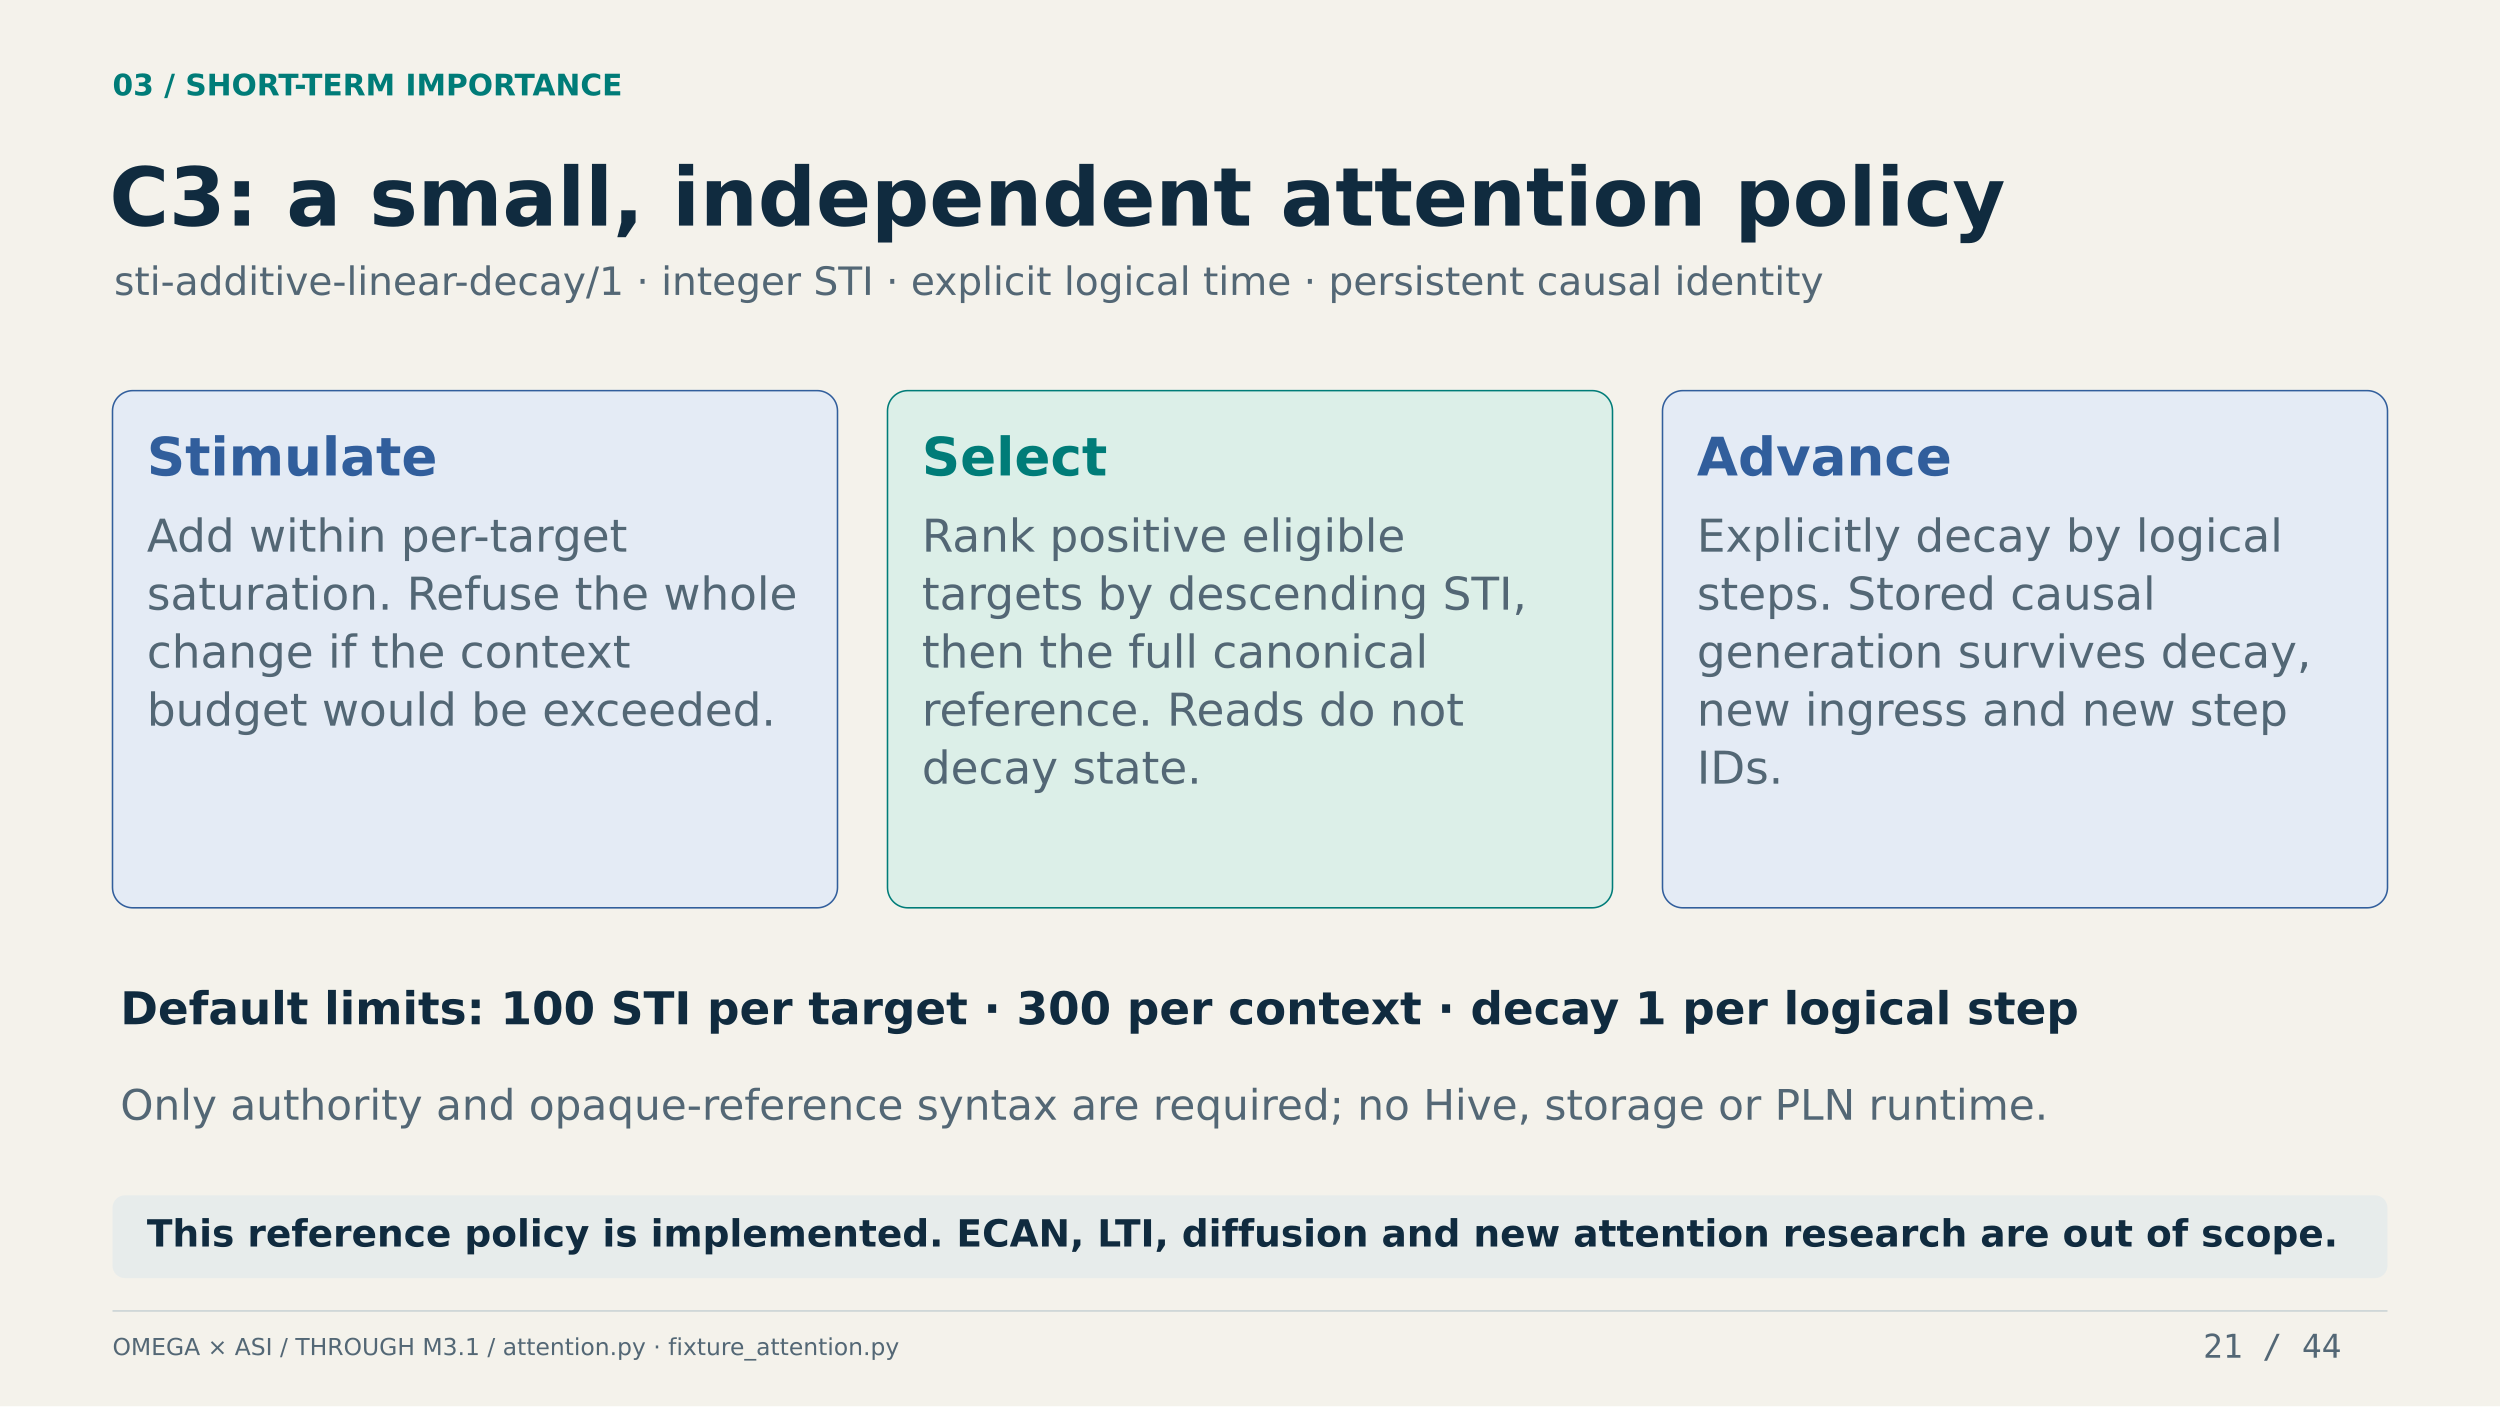
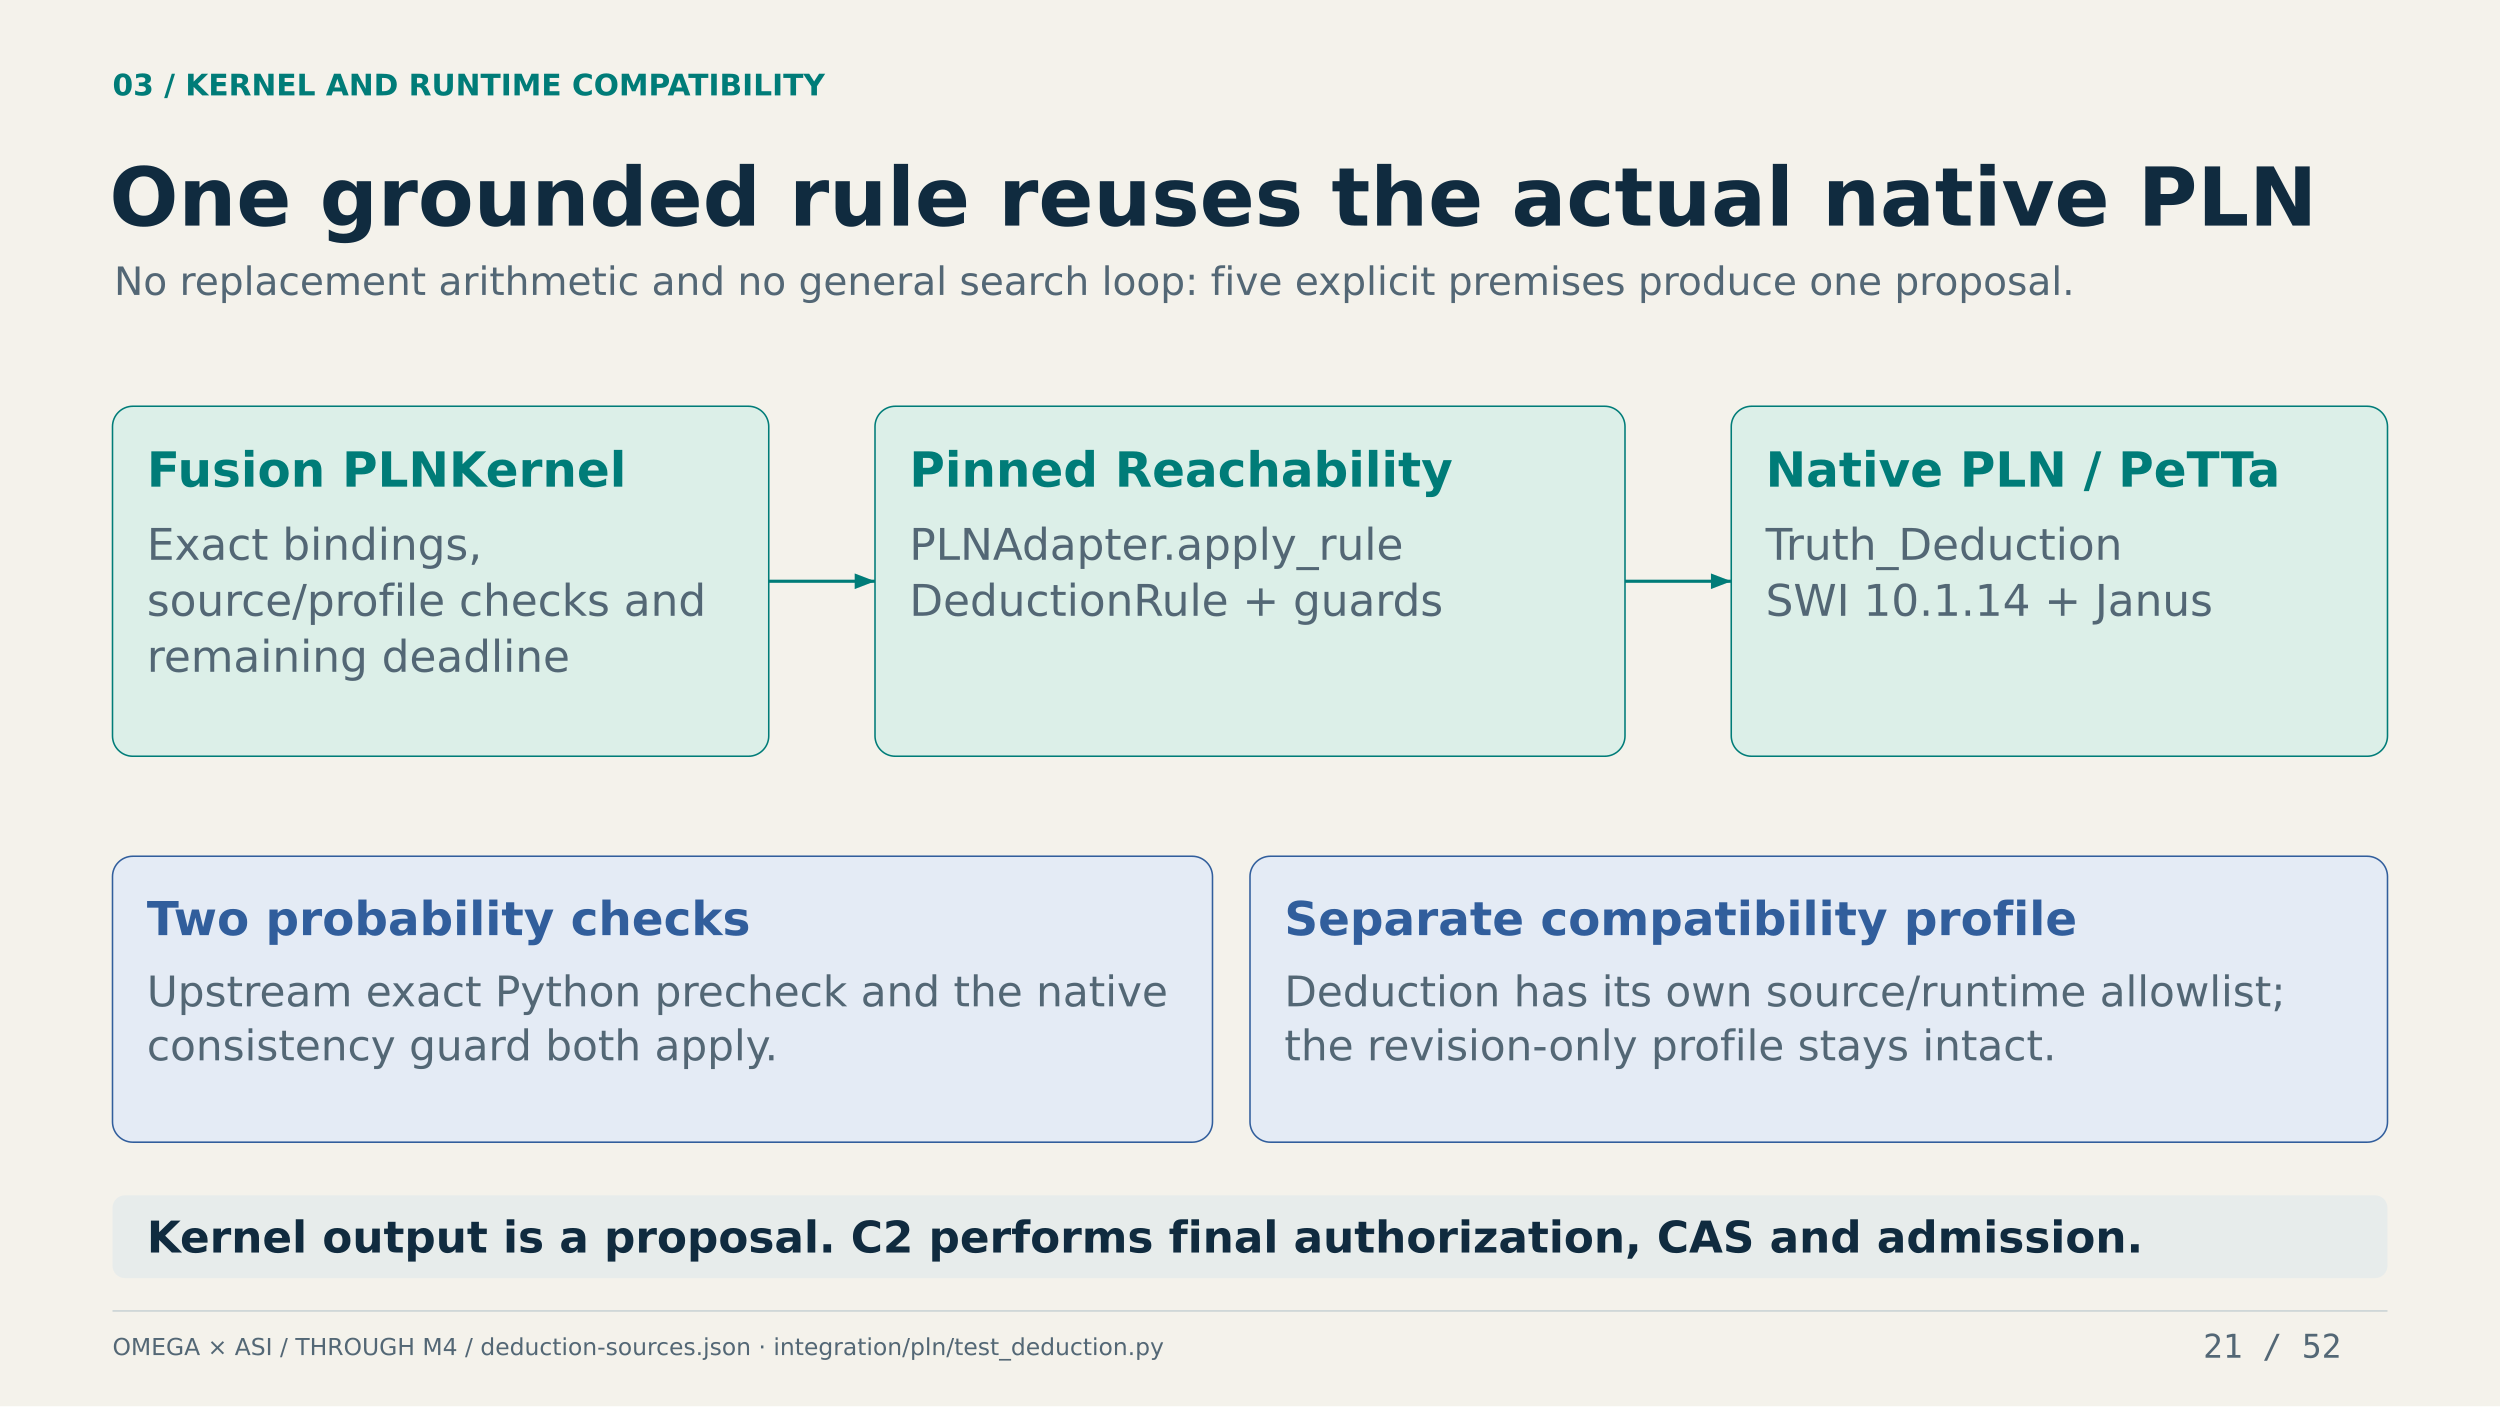
<svg xmlns="http://www.w3.org/2000/svg" width="1600" height="900" viewBox="0 0 1600 900" role="img" aria-labelledby="title desc">
  <rect width="1600" height="900" fill="#F4F2EB" />
-   <text x="72" y="61.05" font-family="DejaVu Sans" font-size="19" font-weight="700" fill="#007C78">03 / SHORT-TERM IMPORTANCE</text>
-   <text x="70" y="144.4" font-family="DejaVu Sans" font-size="52" font-weight="700" fill="#102B3F">C3: a small, independent attention policy</text>
-   <text x="73" y="188.75" font-family="DejaVu Sans" font-size="25" font-weight="400" fill="#536775">sti-additive-linear-decay/1 · integer STI · explicit logical time · persistent causal identity</text>
-   <rect x="72" y="250" width="464" height="331" rx="13" fill="#E4EBF5" stroke="#315E9C" />
-   <text x="94" y="304.3" font-family="DejaVu Sans" font-size="34" font-weight="700" fill="#315E9C">Stimulate</text>
-   <text x="94" y="353.07" font-family="DejaVu Sans" font-size="29" font-weight="400" fill="#536775">Add within per-target</text>
-   <text x="94" y="390.19" font-family="DejaVu Sans" font-size="29" font-weight="400" fill="#536775">saturation. Refuse the whole</text>
-   <text x="94" y="427.31" font-family="DejaVu Sans" font-size="29" font-weight="400" fill="#536775">change if the context</text>
-   <text x="94" y="464.43" font-family="DejaVu Sans" font-size="29" font-weight="400" fill="#536775">budget would be exceeded.</text>
-   <rect x="568" y="250" width="464" height="331" rx="13" fill="#DCEFE8" stroke="#007C78" />
-   <text x="590" y="304.3" font-family="DejaVu Sans" font-size="34" font-weight="700" fill="#007C78">Select</text>
-   <text x="590" y="353.07" font-family="DejaVu Sans" font-size="29" font-weight="400" fill="#536775">Rank positive eligible</text>
-   <text x="590" y="390.19" font-family="DejaVu Sans" font-size="29" font-weight="400" fill="#536775">targets by descending STI,</text>
-   <text x="590" y="427.31" font-family="DejaVu Sans" font-size="29" font-weight="400" fill="#536775">then the full canonical</text>
-   <text x="590" y="464.43" font-family="DejaVu Sans" font-size="29" font-weight="400" fill="#536775">reference. Reads do not</text>
-   <text x="590" y="501.55" font-family="DejaVu Sans" font-size="29" font-weight="400" fill="#536775">decay state.</text>
-   <rect x="1064" y="250" width="464" height="331" rx="13" fill="#E4EBF5" stroke="#315E9C" />
-   <text x="1086" y="304.3" font-family="DejaVu Sans" font-size="34" font-weight="700" fill="#315E9C">Advance</text>
-   <text x="1086" y="353.07" font-family="DejaVu Sans" font-size="29" font-weight="400" fill="#536775">Explicitly decay by logical</text>
-   <text x="1086" y="390.19" font-family="DejaVu Sans" font-size="29" font-weight="400" fill="#536775">steps. Stored causal</text>
-   <text x="1086" y="427.31" font-family="DejaVu Sans" font-size="29" font-weight="400" fill="#536775">generation survives decay,</text>
-   <text x="1086" y="464.43" font-family="DejaVu Sans" font-size="29" font-weight="400" fill="#536775">new ingress and new step</text>
-   <text x="1086" y="501.55" font-family="DejaVu Sans" font-size="29" font-weight="400" fill="#536775">IDs.</text>
-   <text x="77" y="655.55" font-family="DejaVu Sans" font-size="29" font-weight="700" fill="#102B3F">Default limits: 100 STI per target · 300 per context · decay 1 per logical step</text>
-   <text x="77" y="716.65" font-family="DejaVu Sans" font-size="27" font-weight="400" fill="#536775">Only authority and opaque-reference syntax are required; no Hive, storage or PLN runtime.</text>
+   <text x="72" y="61.05" font-family="DejaVu Sans" font-size="19" font-weight="700" fill="#007C78">03 / KERNEL AND RUNTIME COMPATIBILITY</text>
+   <text x="70" y="144.4" font-family="DejaVu Sans" font-size="52" font-weight="700" fill="#102B3F">One grounded rule reuses the actual native PLN</text>
+   <text x="73" y="188.75" font-family="DejaVu Sans" font-size="25" font-weight="400" fill="#536775">No replacement arithmetic and no general search loop: five explicit premises produce one proposal.</text>
+   <rect x="72" y="260" width="420" height="224" rx="13" fill="#DCEFE8" stroke="#007C78" />
+   <text x="94" y="311.45" font-family="DejaVu Sans" font-size="31" font-weight="700" fill="#007C78">Fusion PLNKernel</text>
+   <text x="94" y="358.28" font-family="DejaVu Sans" font-size="28" font-weight="400" fill="#536775">Exact bindings,</text>
+   <text x="94" y="394.12" font-family="DejaVu Sans" font-size="28" font-weight="400" fill="#536775">source/profile checks and</text>
+   <text x="94" y="429.96" font-family="DejaVu Sans" font-size="28" font-weight="400" fill="#536775">remaining deadline</text>
+   <rect x="560" y="260" width="480" height="224" rx="13" fill="#DCEFE8" stroke="#007C78" />
+   <text x="582" y="311.45" font-family="DejaVu Sans" font-size="31" font-weight="700" fill="#007C78">Pinned Reachability</text>
+   <text x="582" y="358.28" font-family="DejaVu Sans" font-size="28" font-weight="400" fill="#536775">PLNAdapter.apply_rule</text>
+   <text x="582" y="394.12" font-family="DejaVu Sans" font-size="28" font-weight="400" fill="#536775">DeductionRule + guards</text>
+   <rect x="1108" y="260" width="420" height="224" rx="13" fill="#DCEFE8" stroke="#007C78" />
+   <text x="1130" y="311.45" font-family="DejaVu Sans" font-size="31" font-weight="700" fill="#007C78">Native PLN / PeTTa</text>
+   <text x="1130" y="358.28" font-family="DejaVu Sans" font-size="28" font-weight="400" fill="#536775">Truth_Deduction</text>
+   <text x="1130" y="394.12" font-family="DejaVu Sans" font-size="28" font-weight="400" fill="#536775">SWI 10.1.14 + Janus</text>
+   <line x1="492" y1="372" x2="560" y2="372" stroke="#007C78" stroke-width="2" />
+   <polygon points="560,372 547.0,367.0 547.0,377.0" fill="#007C78" />
+   <line x1="1040" y1="372" x2="1108" y2="372" stroke="#007C78" stroke-width="2" />
+   <polygon points="1108,372 1095.0,367.0 1095.0,377.0" fill="#007C78" />
+   <rect x="72" y="548" width="704" height="183" rx="13" fill="#E4EBF5" stroke="#315E9C" />
+   <text x="94" y="598.5" font-family="DejaVu Sans" font-size="30" font-weight="700" fill="#315E9C">Two probability checks</text>
+   <text x="94" y="644.05" font-family="DejaVu Sans" font-size="27" font-weight="400" fill="#536775">Upstream exact Python precheck and the native</text>
+   <text x="94" y="678.61" font-family="DejaVu Sans" font-size="27" font-weight="400" fill="#536775">consistency guard both apply.</text>
+   <rect x="800" y="548" width="728" height="183" rx="13" fill="#E4EBF5" stroke="#315E9C" />
+   <text x="822" y="598.5" font-family="DejaVu Sans" font-size="30" font-weight="700" fill="#315E9C">Separate compatibility profile</text>
+   <text x="822" y="644.05" font-family="DejaVu Sans" font-size="27" font-weight="400" fill="#536775">Deduction has its own source/runtime allowlist;</text>
+   <text x="822" y="678.61" font-family="DejaVu Sans" font-size="27" font-weight="400" fill="#536775">the revision-only profile stays intact.</text>
  <rect x="72" y="765" width="1456" height="53" rx="8" fill="#E7ECEB" />
-   <text x="94" y="797.8" font-family="DejaVu Sans" font-size="24" font-weight="700" fill="#102B3F">This reference policy is implemented. ECAN, LTI, diffusion and new attention research are out of scope.</text>
+   <text x="94" y="801.6" font-family="DejaVu Sans" font-size="28" font-weight="700" fill="#102B3F">Kernel output is a proposal. C2 performs final authorization, CAS and admission.</text>
  <line x1="72" y1="839" x2="1528" y2="839" stroke="#C9D2D4" stroke-width="1" />
-   <text x="72" y="867.25" font-family="DejaVu Sans" font-size="15" font-weight="400" fill="#536775">OMEGA × ASI / THROUGH M3.1 / attention.py · fixture_attention.py</text>
-   <text x="1410" y="868.95" font-family="DejaVu Sans Mono" font-size="21" font-weight="400" fill="#536775">21 / 44</text>
+   <text x="72" y="867.25" font-family="DejaVu Sans" font-size="15" font-weight="400" fill="#536775">OMEGA × ASI / THROUGH M4 / deduction-sources.json · integration/pln/test_deduction.py</text>
+   <text x="1410" y="868.95" font-family="DejaVu Sans Mono" font-size="21" font-weight="400" fill="#536775">21 / 52</text>
</svg>
